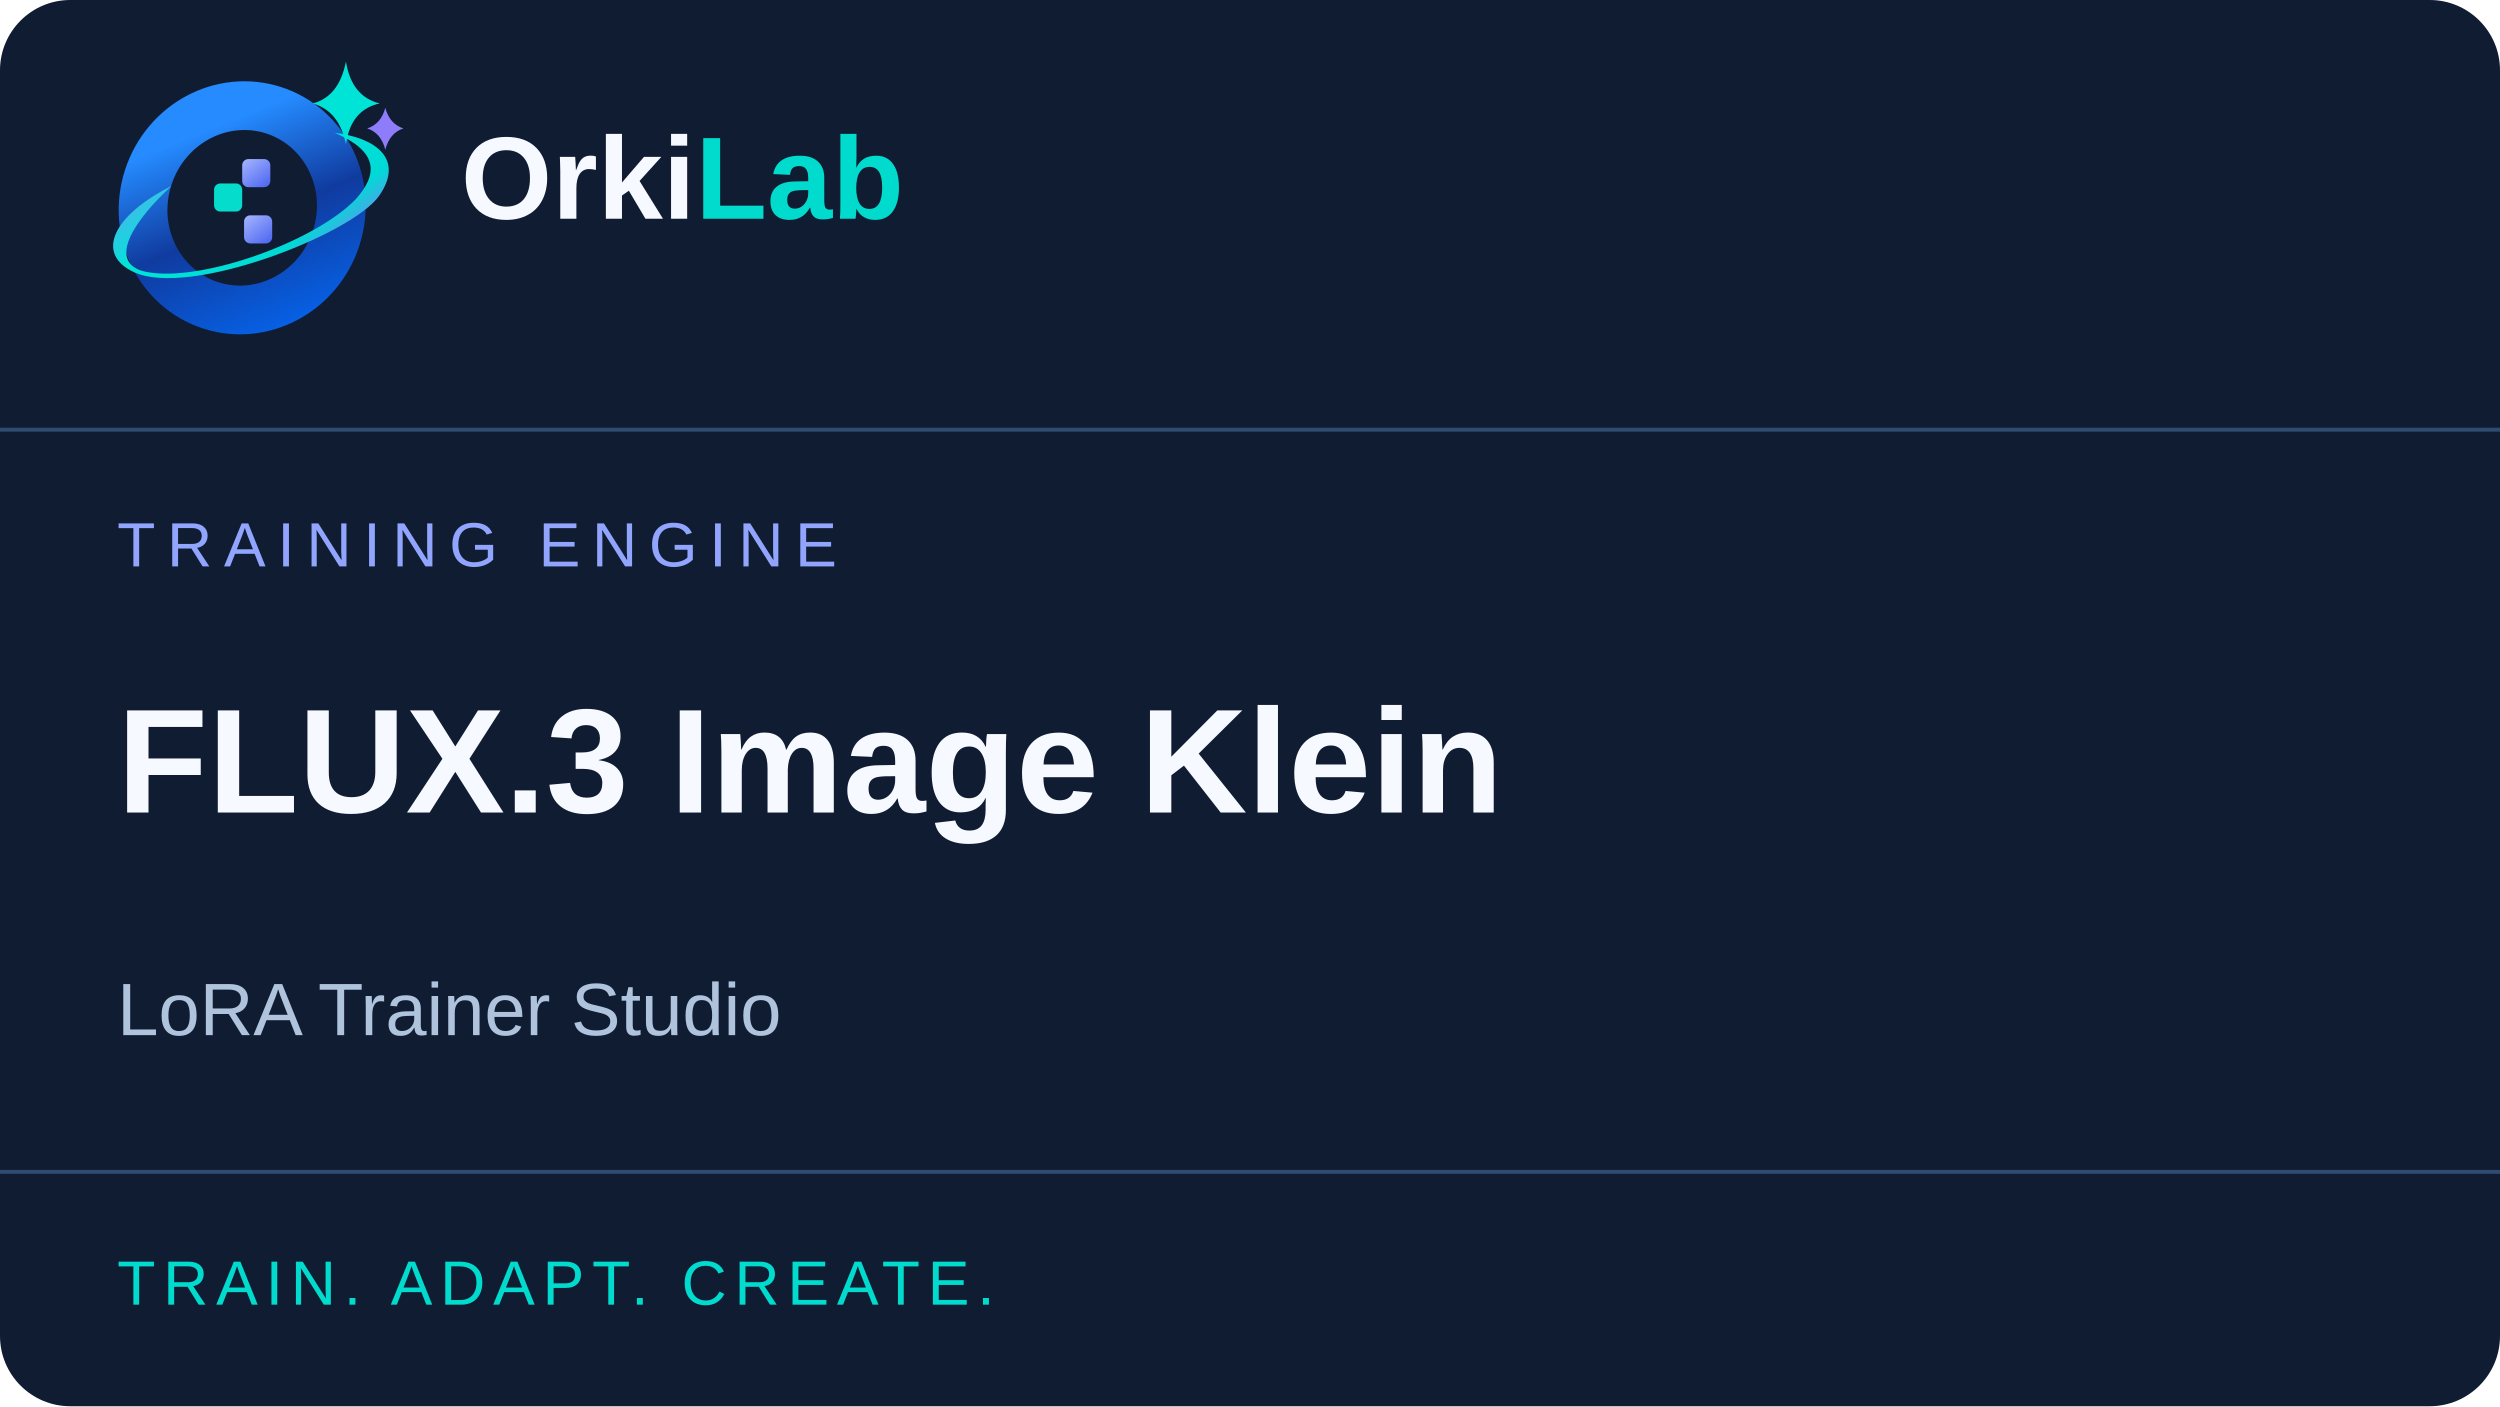
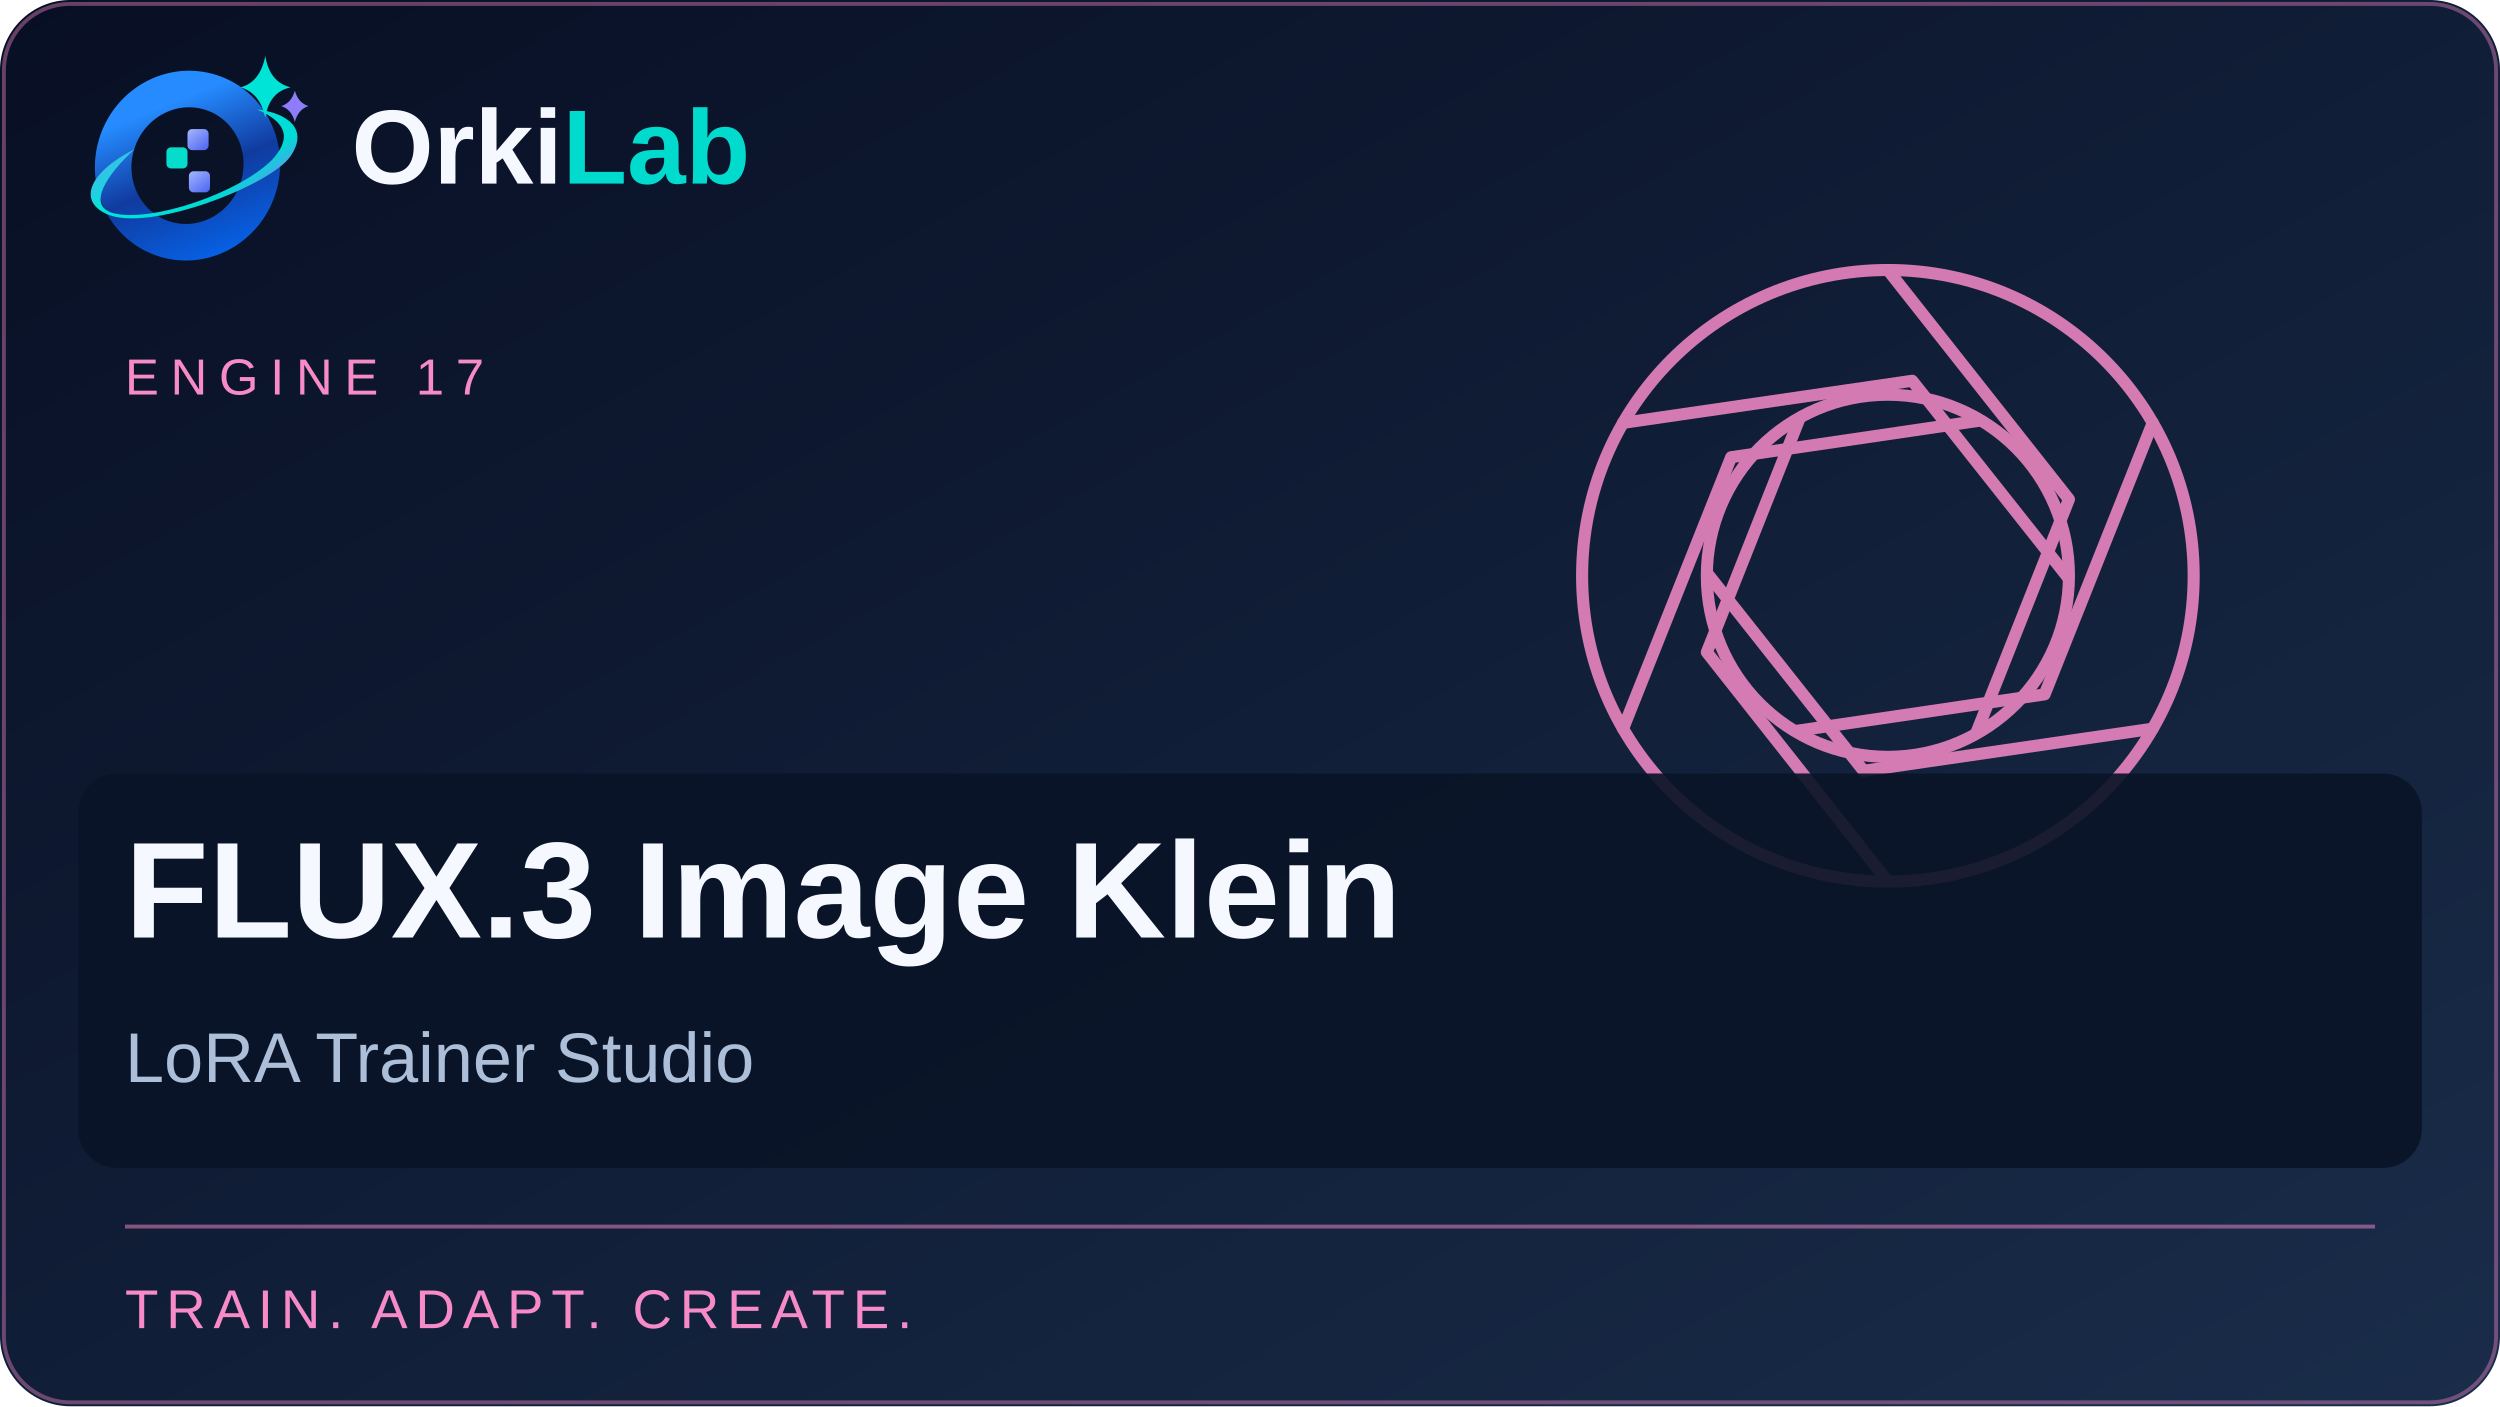
- <svg xmlns="http://www.w3.org/2000/svg" viewBox="0 0 640 360">
-   <rect width="640" height="360" rx="18" fill="#101C31" />
-   <path d="M0 110H640M0 300H640" stroke="#304B70" />
-   <g transform="translate(22 10) scale(.16)">
+ <svg xmlns="http://www.w3.org/2000/svg" width="640" height="360" viewBox="0 0 640 360">
+   <defs>
+     <linearGradient id="panel" x2="1" y2="1">
+       <stop stop-color="#080F24" />
+       <stop offset="1" stop-color="#192C49" />
+     </linearGradient>
+   </defs>
+   <rect width="640" height="360" rx="18" fill="url(#panel)" />
+   <rect x="1" y="1" width="638" height="358" rx="17" fill="none" stroke="#F68BC8" stroke-opacity=".4" />
+   <g transform="translate(18 10) scale(.12)">
    <defs>
      <linearGradient id="bg" x2="1" y2="1">
        <stop stop-color="#070D25" />
        <stop offset="1" stop-color="#101E3C" />
      </linearGradient>
      <linearGradient id="ring" x1=".2" y1=".2" x2=".85" y2="1">
        <stop stop-color="#258BFF" />
        <stop offset=".48" stop-color="#103B9F" />
        <stop offset="1" stop-color="#075FE2" />
      </linearGradient>
      <linearGradient id="orbit" x2="1" y2=".65">
        <stop stop-color="#9683FF" />
        <stop offset=".46" stop-color="#00E5D8" />
        <stop offset=".8" stop-color="#00DAD6" />
        <stop offset="1" stop-color="#8B79F7" />
      </linearGradient>
      <linearGradient id="tile" x2=".8" y2="1">
        <stop stop-color="#A6B6FF" />
        <stop offset="1" stop-color="#526BF1" />
      </linearGradient>
      <pattern id="grid" width="40" height="40" patternUnits="userSpaceOnUse">
        <path d="M40 0H0V40" stroke="#8FB7E0" stroke-opacity=".055" fill="none" />
      </pattern>
    </defs>
    <g>
      <ellipse cx="250" cy="270" rx="158" ry="164" transform="rotate(18 250 270)" fill="none" stroke="url(#ring)" stroke-width="78" />
      <rect x="250" y="192" width="45" height="45" rx="10" fill="url(#tile)" />
      <rect x="205" y="231" width="45" height="45" rx="10" fill="#05DCCB" />
      <rect x="253" y="282" width="45" height="45" rx="10" fill="url(#tile)" />
      <path d="M137 235C43 282 14 344 77 373C165 414 425 313 469 251C510 192 464 158 398 150C468 180 468 216 431 257C361 328 172 393 90 371C35 354 78 289 137 235Z" fill="url(#orbit)" />
      <path d="M416 36Q425 92 470 103Q424 113 416 168Q405 115 363 103Q405 92 416 36Z" fill="#00E4D8" />
      <path d="M479 110Q486 136 508 143Q486 150 479 177Q472 150 450 143Q472 136 479 110Z" fill="#8E7CFB" />
    </g>
  </g>
-   <text x="118" y="56" font-family="Arial,sans-serif" font-size="30" font-weight="bold" fill="#F6F9FF">Orki<tspan fill="#00DBCE">Lab</tspan>
+   <text x="90" y="47" fill="#F5F8FF" font-family="Arial,sans-serif" font-size="27" font-weight="bold">Orki<tspan fill="#00DBCE">Lab</tspan>
  </text>
-   <g font-family="Arial,sans-serif">
-     <text x="30" y="145" font-size="16" letter-spacing="3" fill="#91A5FF">TRAINING ENGINE</text>
-     <text x="30" y="208" font-size="38" font-weight="bold" fill="#F6F9FF">FLUX.3 Image Klein</text>
-     <text x="30" y="265" font-size="19" fill="#AFC3DD">LoRA Trainer Studio</text>
-     <text x="30" y="334" font-size="16" letter-spacing="2" fill="#00DBCE">TRAIN. ADAPT. CREATE.</text>
+   <text x="32" y="101" fill="#F68BC8" font-family="Arial,sans-serif" font-size="13" letter-spacing="3">ENGINE 17</text>
+   <g transform="translate(370 65) scale(1.03)" opacity=".85">
+     <g stroke="#F68BC8" stroke-width="3" fill="none" stroke-linecap="round" stroke-linejoin="round">
+       <circle cx="110" cy="80" r="76" />
+       <circle cx="110" cy="80" r="45" />
+       <path d="M110 4L155 61L132 119" transform="rotate(0 110 80)" />
+       <path d="M110 4L155 61L132 119" transform="rotate(60 110 80)" />
+       <path d="M110 4L155 61L132 119" transform="rotate(120 110 80)" />
+       <path d="M110 4L155 61L132 119" transform="rotate(180 110 80)" />
+       <path d="M110 4L155 61L132 119" transform="rotate(240 110 80)" />
+       <path d="M110 4L155 61L132 119" transform="rotate(300 110 80)" />
+     </g>
  </g>
+   <rect x="20" y="198" width="600" height="101" rx="10" fill="#0A1428" fill-opacity=".92" />
+   <text x="32" y="240" fill="#F5F8FF" font-family="Arial,sans-serif" font-size="35" font-weight="bold">FLUX.3 Image Klein</text>
+   <text x="32" y="277" fill="#ACBED8" font-family="Arial,sans-serif" font-size="18">LoRA Trainer Studio</text>
+   <path d="M32 314H608" stroke="#F68BC8" opacity=".5" />
+   <text x="32" y="340" fill="#F68BC8" font-family="Arial,sans-serif" font-size="14" letter-spacing="2">TRAIN. ADAPT. CREATE.</text>
</svg>
